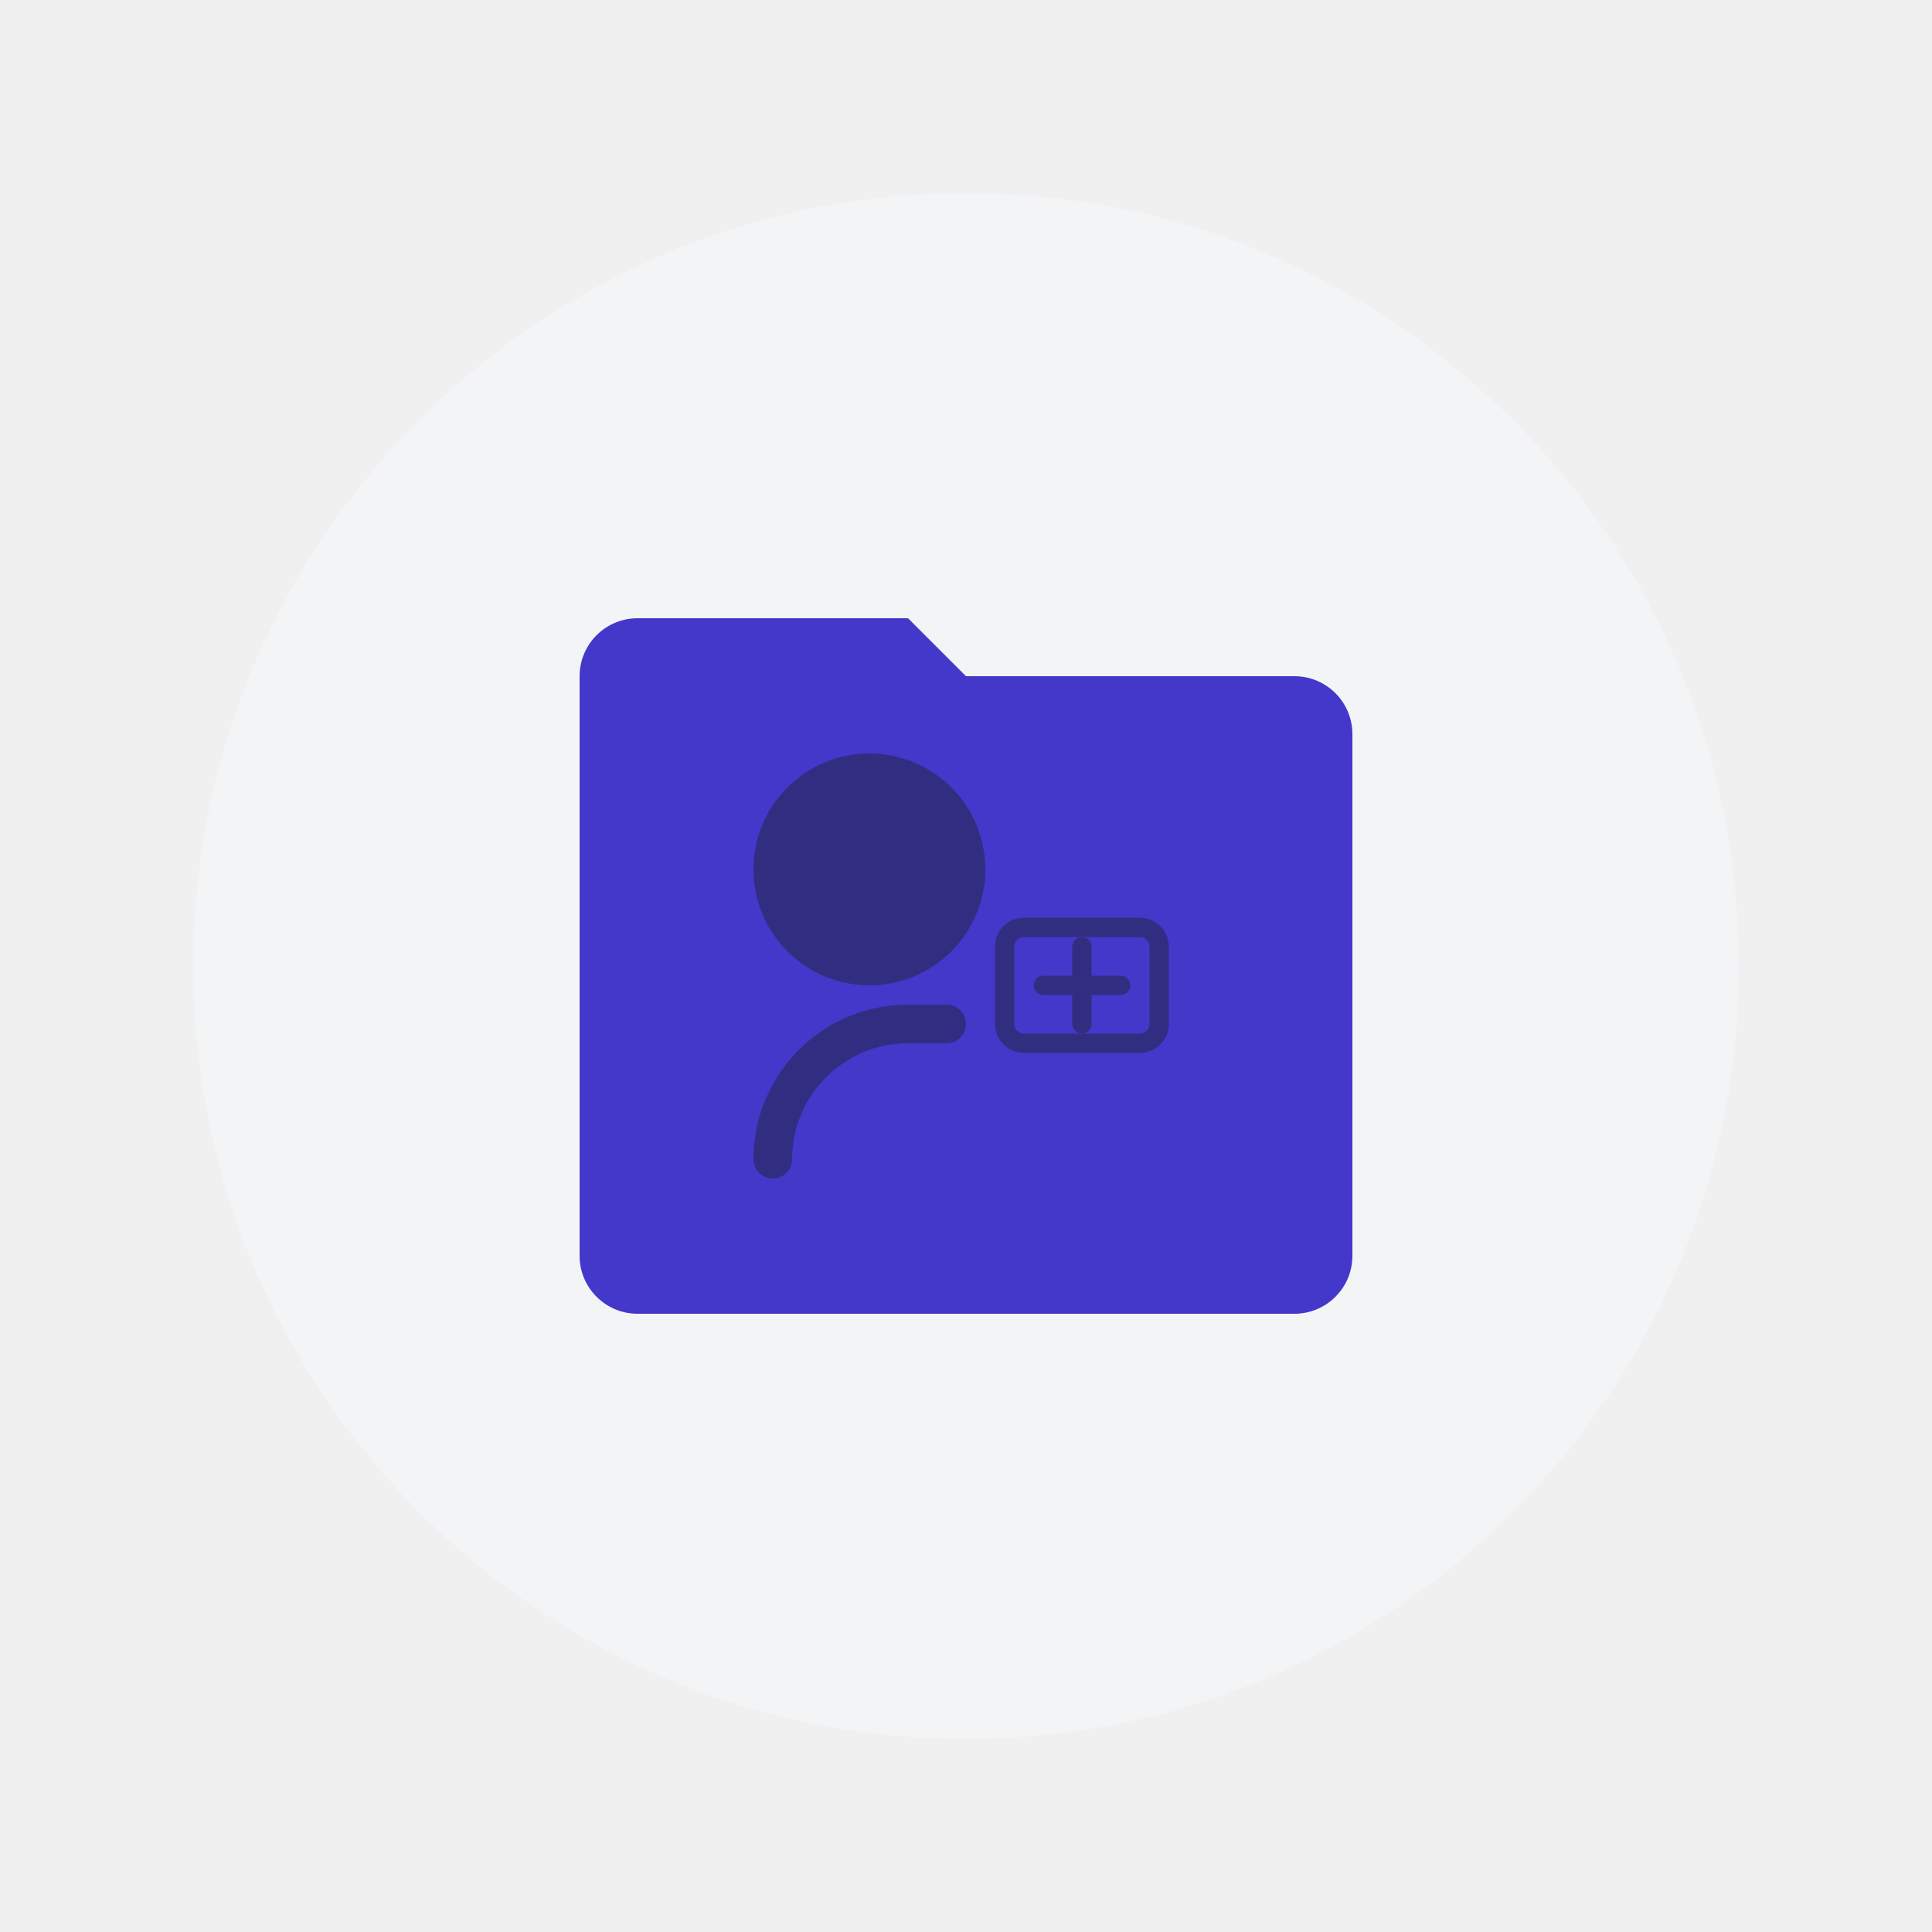
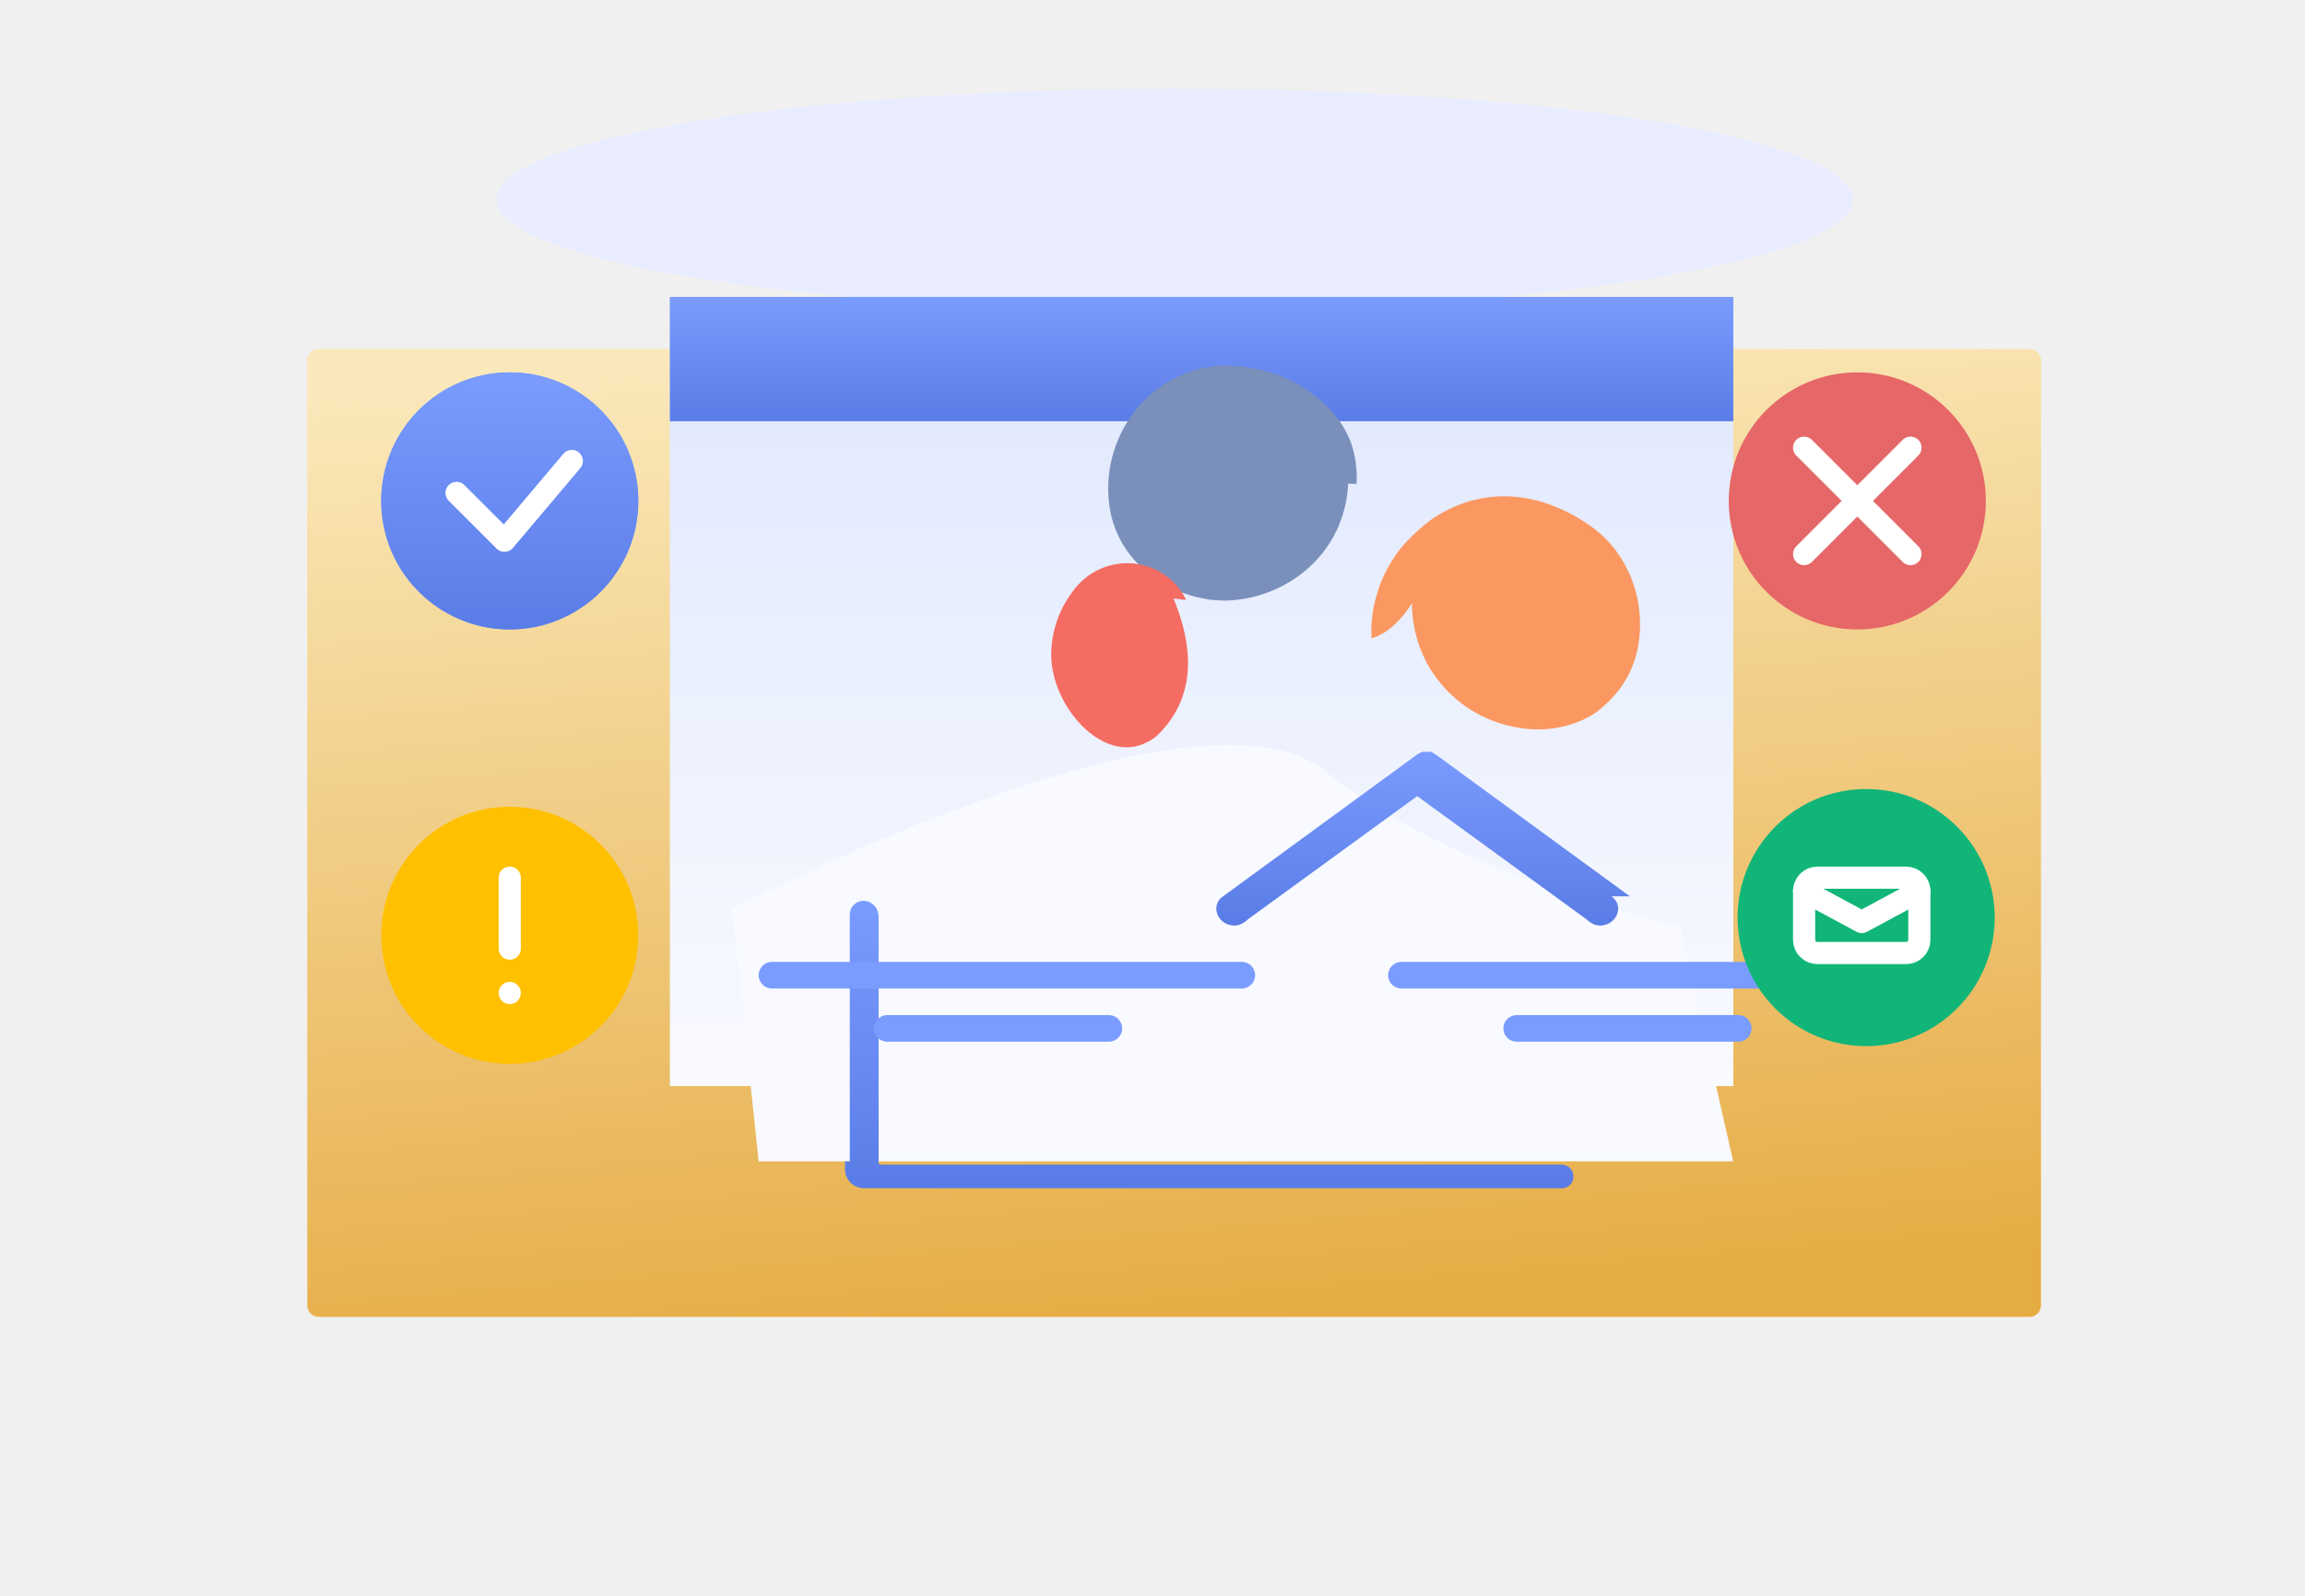
- <svg xmlns="http://www.w3.org/2000/svg" width="200" height="200" viewBox="0 0 200 200" fill="none">
-   {/* Background Circle */}
-   <circle cx="100" cy="100" r="80" fill="#F3F4F6" />
-   
-   {/* Folder */}
-   <path d="M60 70C60 66.686 62.686 64 66 64H94L100 70H134C137.314 70 140 72.686 140 76V130C140 133.314 137.314 136 134 136H66C62.686 136 60 133.314 60 130V70Z" fill="#4338CA" />
-   
-   {/* Person */}
-   <circle cx="90" cy="90" r="12" fill="#312E81" />
-   <path d="M80 120C80 112.268 86.268 106 94 106H98" stroke="#312E81" stroke-width="4" stroke-linecap="round" />
-   
-   {/* Document */}
-   <rect x="104" y="96" width="16" height="12" rx="2" stroke="#312E81" stroke-width="2" />
-   <path d="M108 102H116" stroke="#312E81" stroke-width="2" stroke-linecap="round" />
-   <path d="M112 98V106" stroke="#312E81" stroke-width="2" stroke-linecap="round" />
+ <svg xmlns="http://www.w3.org/2000/svg" width="260" height="180" viewBox="0 0 260 180" fill="none">
+   <path d="M228.904 148.543H35.976C35.627 148.543 35.292 148.405 35.047 148.16C34.803 147.916 34.664 147.581 34.664 147.232V40.696C34.664 40.346 34.803 40.011 35.047 39.767C35.292 39.522 35.627 39.383 35.976 39.383H228.904C229.253 39.383 229.588 39.522 229.833 39.767C230.077 40.011 230.216 40.346 230.216 40.696V147.232C230.216 147.581 230.077 147.916 229.833 148.16C229.588 148.405 229.253 148.543 228.904 148.543Z" fill="#F9E7B9" />
+   <path d="M228.904 148.543H35.976C35.627 148.543 35.292 148.405 35.047 148.16C34.803 147.916 34.664 147.581 34.664 147.232V40.696C34.664 40.346 34.803 40.011 35.047 39.767C35.292 39.522 35.627 39.383 35.976 39.383H228.904C229.253 39.383 229.588 39.522 229.833 39.767C230.077 40.011 230.216 40.346 230.216 40.696V147.232C230.216 147.581 230.077 147.916 229.833 148.16C229.588 148.405 229.253 148.543 228.904 148.543Z" fill="url(#paint0_linear_2382_13557)" />
+   <ellipse cx="132.5" cy="22.5" rx="76.5" ry="12.5" fill="#E9EDFF" />
+   <path d="M75.576 33.5H195.5V122.5H75.576V33.5Z" fill="#E9EDFF" />
+   <path d="M75.576 33.5H195.5V122.5H75.576V33.5Z" fill="url(#paint1_linear_2382_13557)" />
+   <path d="M75.576 33.5H195.5V47.5H75.576V33.5Z" fill="#7A9CFF" />
+   <path d="M75.576 33.5H195.5V47.5H75.576V33.5Z" fill="url(#paint2_linear_2382_13557)" />
+   <path d="M149.5 87C134.917 75.158 82.576 102.5 82.576 102.5L85.576 131H195.5L189.5 104.5C189.5 104.5 164.083 98.842 149.5 87Z" fill="#F8FAFF" />
+   <path d="M183.84 101.1L161.94 85.1H161.9C161.8 85.033 161.7 84.967 161.6 84.9C161.5 84.833 161.4 84.8 161.3 84.8C161.267 84.8 161.233 84.8 161.2 84.8C161.167 84.8 161.133 84.8 161.1 84.8C161.033 84.8 160.967 84.8 160.9 84.8C160.833 84.8 160.767 84.8 160.7 84.8C160.667 84.8 160.633 84.8 160.6 84.8C160.567 84.8 160.533 84.8 160.5 84.8C160.4 84.833 160.3 84.867 160.2 84.9C160.1 84.933 160 85 159.9 85.1H159.86L137.96 101.1C137.76 101.233 137.593 101.4 137.46 101.6C137.327 101.8 137.243 102.033 137.21 102.3C137.177 102.567 137.21 102.833 137.31 103.1C137.41 103.367 137.56 103.6 137.76 103.8C137.96 104 138.193 104.15 138.46 104.25C138.727 104.35 138.993 104.4 139.26 104.4C139.527 104.4 139.793 104.333 140.06 104.2C140.327 104.067 140.56 103.9 140.76 103.7L159.86 89.8L178.96 103.7C179.16 103.9 179.393 104.067 179.66 104.2C179.927 104.333 180.193 104.4 180.46 104.4C180.727 104.4 180.993 104.35 181.26 104.25C181.527 104.15 181.76 104 181.96 103.8C182.16 103.6 182.31 103.367 182.41 103.1C182.51 102.833 182.543 102.567 182.51 102.3C182.477 102.033 182.393 101.8 182.26 101.6C182.127 101.4 181.96 101.233 181.76 101.1H183.84Z" fill="url(#paint3_linear_2382_13557)" />
+   <path d="M95.853 131C95.853 121.717 95.853 112.433 95.853 103.15C95.853 102.93 95.9 102.712 95.993 102.511C96.085 102.31 96.22 102.131 96.388 101.986C96.555 101.841 96.751 101.734 96.963 101.672C97.175 101.609 97.398 101.593 97.617 101.625C98.053 101.684 98.449 101.916 98.725 102.272C99.002 102.627 99.138 103.079 99.108 103.534C99.098 103.689 99.098 103.845 99.108 104C99.108 112.967 99.108 121.933 99.108 130.9C99.108 131.367 99.108 131.367 99.558 131.367C124.872 131.367 150.185 131.367 175.499 131.367C175.716 131.367 175.932 131.367 176.149 131.367C176.491 131.367 176.822 131.498 177.071 131.731C177.319 131.964 177.467 132.286 177.487 132.628C177.506 132.969 177.394 133.306 177.176 133.567C176.957 133.827 176.647 133.992 176.308 134.026C176.141 134.043 175.974 134.043 175.808 134.026C149.858 134.026 123.908 134.026 97.958 134.026C97.791 134.026 97.624 134.026 97.457 134.026C96.898 134.026 96.363 133.809 95.963 133.421C95.564 133.033 95.331 132.505 95.312 131.946C95.312 131.633 95.312 131.317 95.312 131H95.853Z" fill="url(#paint4_linear_2382_13557)" />
+   <path d="M152.07 54.55C152.001 56.166 151.65 57.755 151.03 59.25C150.404 60.749 149.502 62.123 148.37 63.31C147.204 64.524 145.831 65.523 144.32 66.26C142.773 67.015 141.102 67.493 139.39 67.67C138.534 67.77 137.67 67.77 136.815 67.67C136.525 67.67 136.235 67.61 135.945 67.55C133.786 67.18 131.745 66.324 130 65.05C129.242 64.479 128.546 63.837 127.92 63.13C127.23 62.354 126.649 61.483 126.19 60.54C125.712 59.552 125.376 58.502 125.19 57.42C125.03 56.43 124.97 55.42 125.02 54.41C125.113 52.492 125.593 50.615 126.44 48.89C127.23 47.259 128.326 45.801 129.67 44.59C131.036 43.355 132.645 42.43 134.39 41.87C136.142 41.303 137.986 41.118 139.81 41.33C140.65 41.41 141.48 41.55 142.3 41.75C143.926 42.126 145.476 42.762 146.88 43.63C148.171 44.427 149.337 45.408 150.34 46.54C151.227 47.535 151.923 48.69 152.39 49.95C152.884 51.39 153.1 52.91 153.02 54.43C153.02 54.483 153.02 54.536 153.02 54.59L152.07 54.55Z" fill="#7A90BB" />
+   <path d="M132.37 67.51C135.16 74.26 134.25 79.309 130.61 82.879C130.283 83.2 129.902 83.467 129.486 83.669C124.486 86.389 118.526 79.669 118.576 73.769C118.6 71.015 119.595 68.361 121.39 66.219C122.176 65.279 123.193 64.534 124.347 64.069C125.501 63.604 126.753 63.435 127.993 63.577C129.232 63.72 130.418 64.169 131.435 64.887C132.452 65.605 133.267 66.568 133.8 67.68C133.32 67.62 133.01 67.57 132.37 67.51Z" fill="#F46C62" />
+   <path d="M159.27 68.03C159.27 68.2 159.27 68.36 159.27 68.53C159.339 70.21 159.69 71.863 160.31 73.42C160.938 74.976 161.847 76.405 162.99 77.64C164.148 78.899 165.52 79.939 167.04 80.71C168.605 81.499 170.305 82.001 172.05 82.19C172.05 82.19 176.28 82.88 179.98 80.39C180.743 79.824 181.444 79.183 182.07 78.48C182.769 77.697 183.358 76.817 183.82 75.87C184.296 74.879 184.63 73.825 184.81 72.74C184.97 71.75 185.03 70.74 184.98 69.73C184.89 67.814 184.41 65.938 183.56 64.22C182.831 62.735 181.835 61.4 180.62 60.29C180.62 60.29 171.62 51.94 161.62 58.48C160.328 59.422 159.143 60.511 158.09 61.73C158.09 61.73 156.09 64.1 155.33 66.98C154.839 68.55 154.624 70.198 154.7 71.84C154.7 71.89 154.7 71.95 154.7 72C157.4 71.27 159.27 68.03 159.27 68.03Z" fill="#FB9861" />
+   <rect x="156.576" y="108.5" width="56" height="3" rx="1.5" fill="#7A9CFF" />
+   <rect x="169.576" y="114.5" width="28" height="3" rx="1.5" fill="#7A9CFF" />
+   <rect x="85.576" y="108.5" width="56" height="3" rx="1.5" fill="#7A9CFF" />
+   <rect x="98.576" y="114.5" width="28" height="3" rx="1.5" fill="#7A9CFF" />
+   <ellipse cx="57.5" cy="56.5" rx="14.5" ry="14.5" fill="#7A9CFF" />
+   <ellipse cx="57.5" cy="56.5" rx="14.5" ry="14.5" fill="url(#paint5_linear_2382_13557)" />
+   <path d="M51.5 55.6L56.9 61L64.5 52" stroke="white" stroke-width="2.5" stroke-linecap="round" stroke-linejoin="round" />
+   <ellipse cx="209.5" cy="56.5" rx="14.5" ry="14.5" fill="#E66767" />
+   <path d="M215.5 50.5L203.5 62.5" stroke="white" stroke-width="2.5" stroke-linecap="round" stroke-linejoin="round" />
+   <path d="M203.5 50.5L215.5 62.5" stroke="white" stroke-width="2.5" stroke-linecap="round" stroke-linejoin="round" />
+   <ellipse cx="57.5" cy="105.5" rx="14.5" ry="14.5" fill="#FFC000" />
+   <path d="M57.5 99V107" stroke="white" stroke-width="2.5" stroke-linecap="round" stroke-linejoin="round" />
+   <path d="M57.5 112V112.01" stroke="white" stroke-width="2.5" stroke-linecap="round" stroke-linejoin="round" />
+   <ellipse cx="210.5" cy="103.5" rx="14.5" ry="14.5" fill="#11B578" />
+   <path d="M205 99H215C215.398 99 215.779 99.158 216.061 99.439C216.342 99.721 216.5 100.102 216.5 100.5V106C216.5 106.398 216.342 106.779 216.061 107.061C215.779 107.342 215.398 107.5 215 107.5H205C204.602 107.5 204.221 107.342 203.939 107.061C203.658 106.779 203.5 106.398 203.5 106V100.5C203.5 100.102 203.658 99.721 203.939 99.439C204.221 99.158 204.602 99 205 99V99Z" stroke="white" stroke-width="2.5" stroke-linecap="round" stroke-linejoin="round" />
+   <path d="M216.5 100.5L210 104L203.5 100.5" stroke="white" stroke-width="2.5" stroke-linecap="round" stroke-linejoin="round" />
+   <defs>
+     <linearGradient id="paint0_linear_2382_13557" x1="136.5" y1="36.5" x2="146" y2="148.5" gradientUnits="userSpaceOnUse">
+       <stop stop-color="#FAE8BA" />
+       <stop offset="1" stop-color="#E6AC44" />
+     </linearGradient>
+     <linearGradient id="paint1_linear_2382_13557" x1="135.538" y1="33.5" x2="135.538" y2="122.5" gradientUnits="userSpaceOnUse">
+       <stop stop-color="#DEE7FD" />
+       <stop offset="1" stop-color="#F9FAFF" />
+     </linearGradient>
+     <linearGradient id="paint2_linear_2382_13557" x1="135.538" y1="33.5" x2="135.538" y2="47.5" gradientUnits="userSpaceOnUse">
+       <stop stop-color="#7A9CFF" />
+       <stop offset="1" stop-color="#5A7CE6" />
+     </linearGradient>
+     <linearGradient id="paint3_linear_2382_13557" x1="160.025" y1="84.8" x2="160.025" y2="104.4" gradientUnits="userSpaceOnUse">
+       <stop stop-color="#7A9CFF" />
+       <stop offset="1" stop-color="#5A7CE6" />
+     </linearGradient>
+     <linearGradient id="paint4_linear_2382_13557" x1="136.4" y1="101.625" x2="136.4" y2="134.026" gradientUnits="userSpaceOnUse">
+       <stop stop-color="#7A9CFF" />
+       <stop offset="1" stop-color="#5A7CE6" />
+     </linearGradient>
+     <linearGradient id="paint5_linear_2382_13557" x1="57.5" y1="42" x2="57.5" y2="71" gradientUnits="userSpaceOnUse">
+       <stop stop-color="#7A9CFF" />
+       <stop offset="1" stop-color="#5A7CE6" />
+     </linearGradient>
+   </defs>
</svg>
